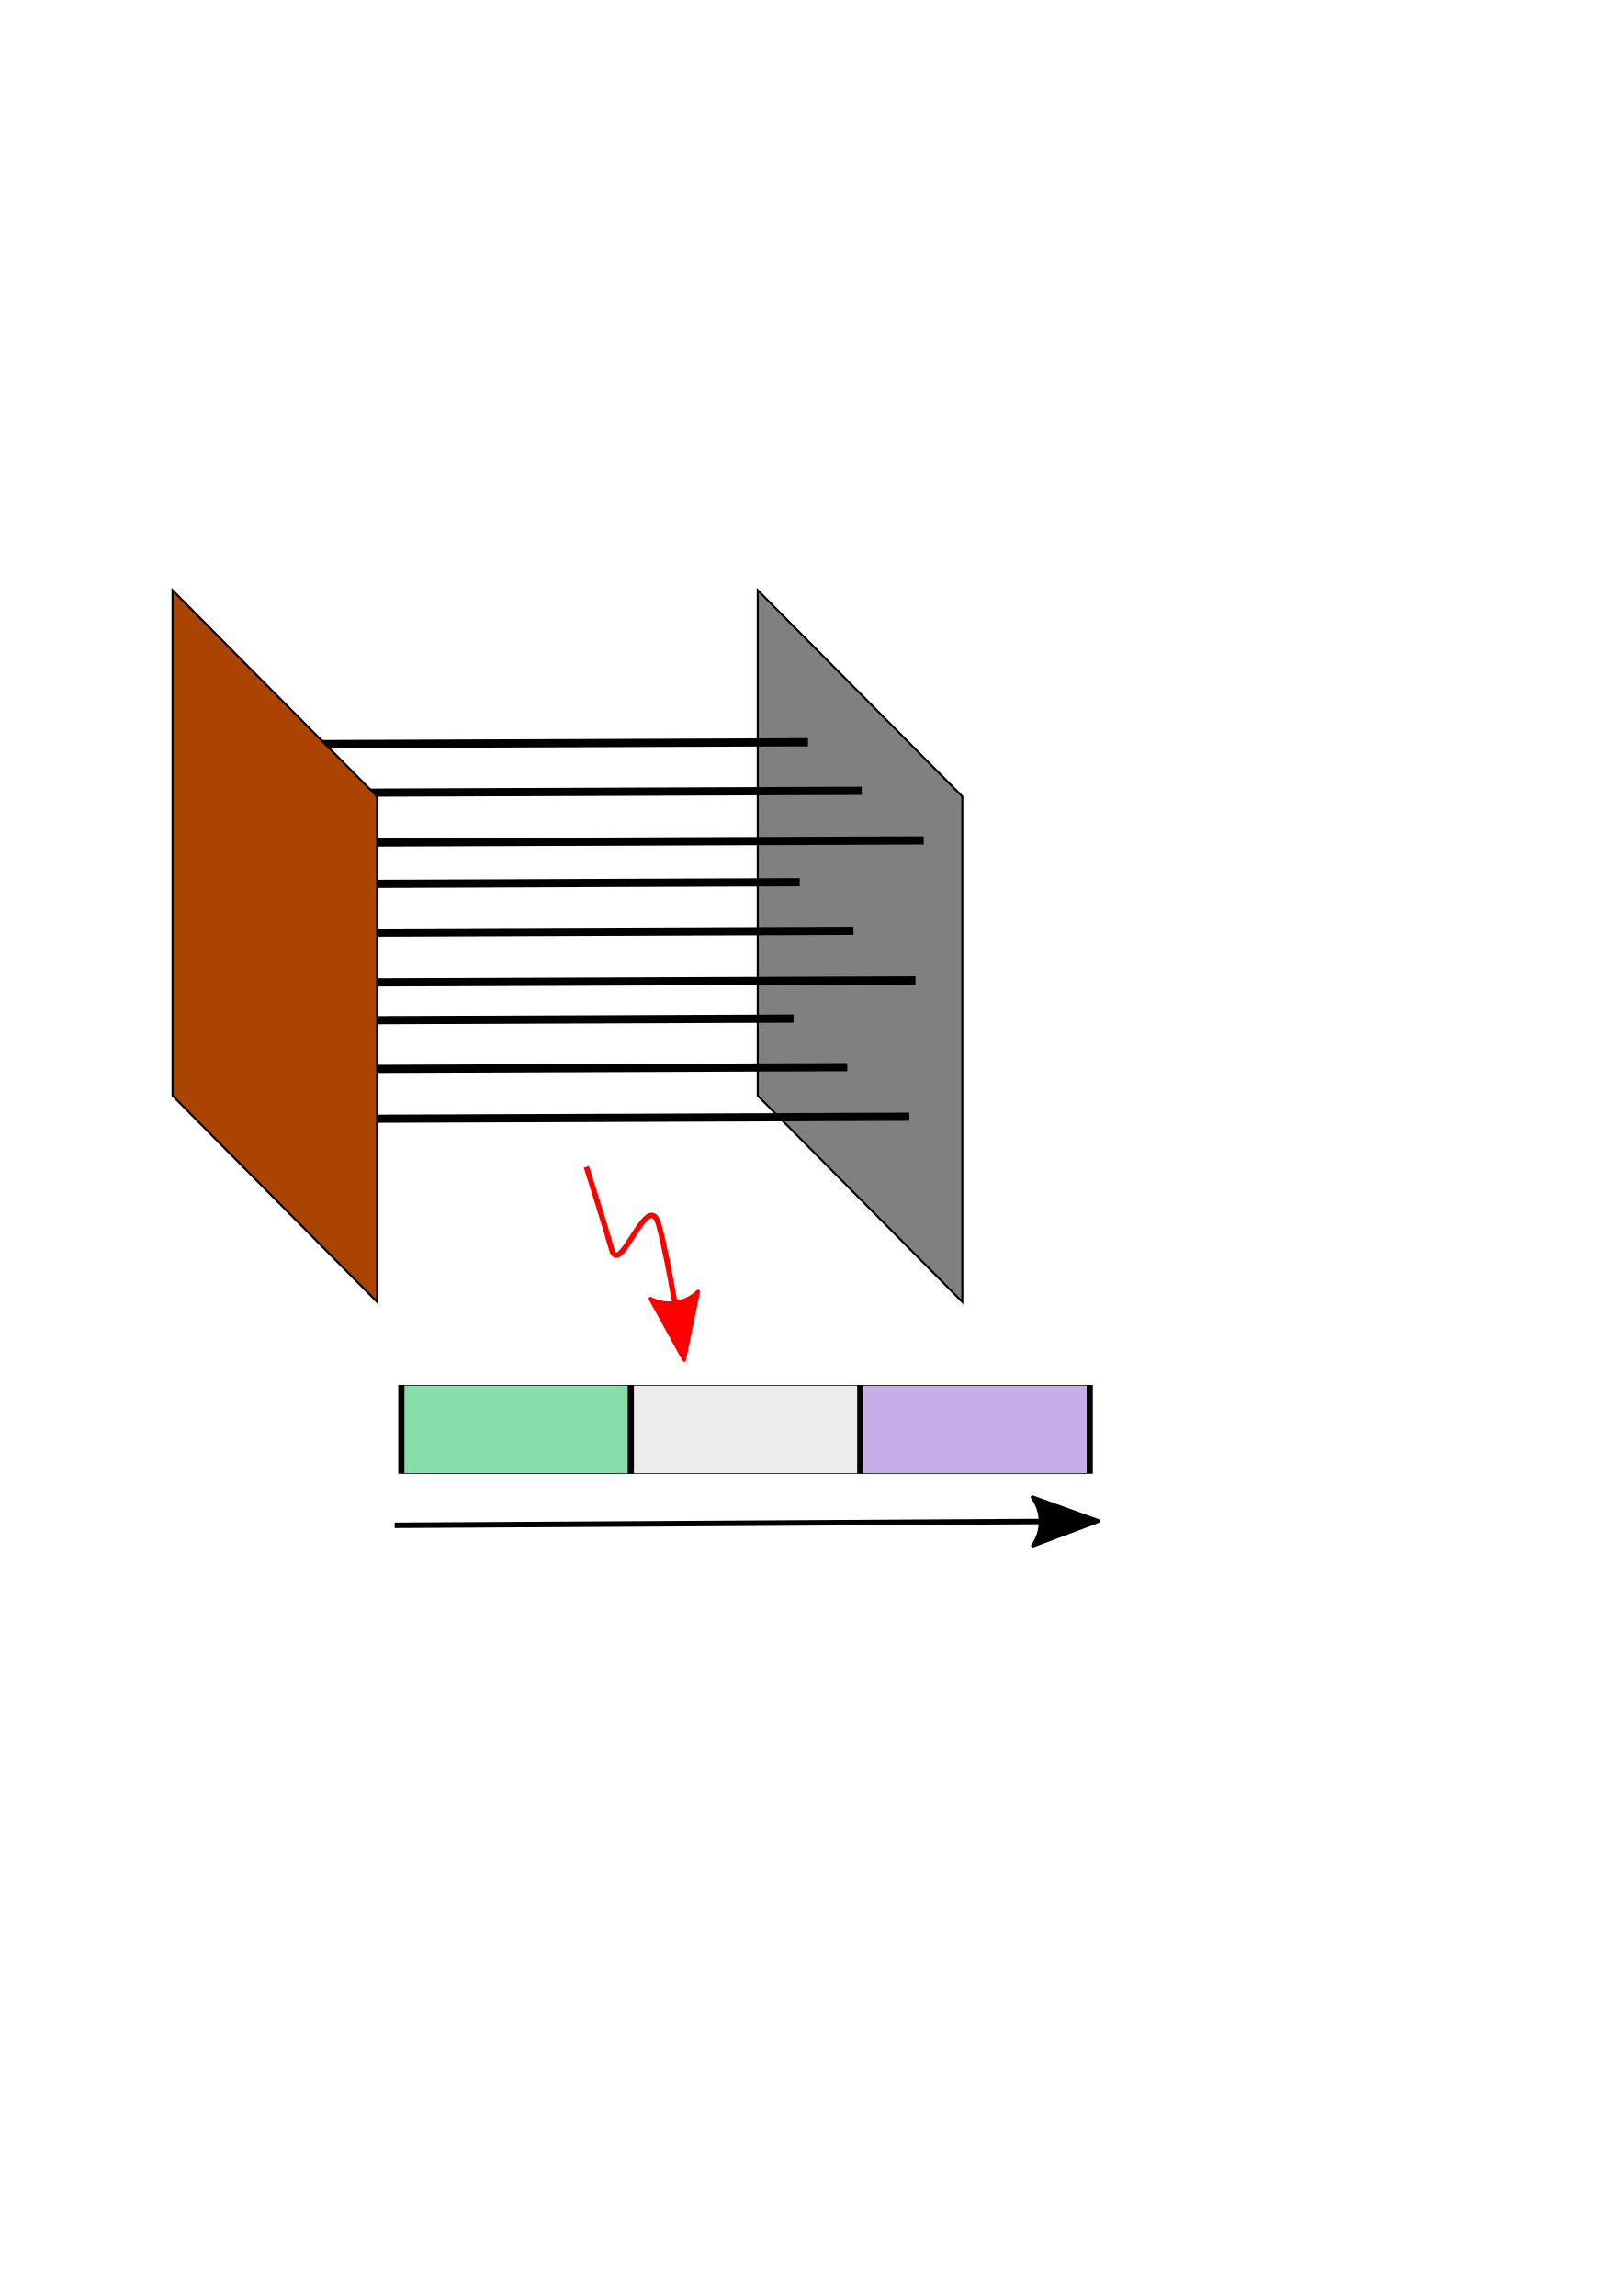
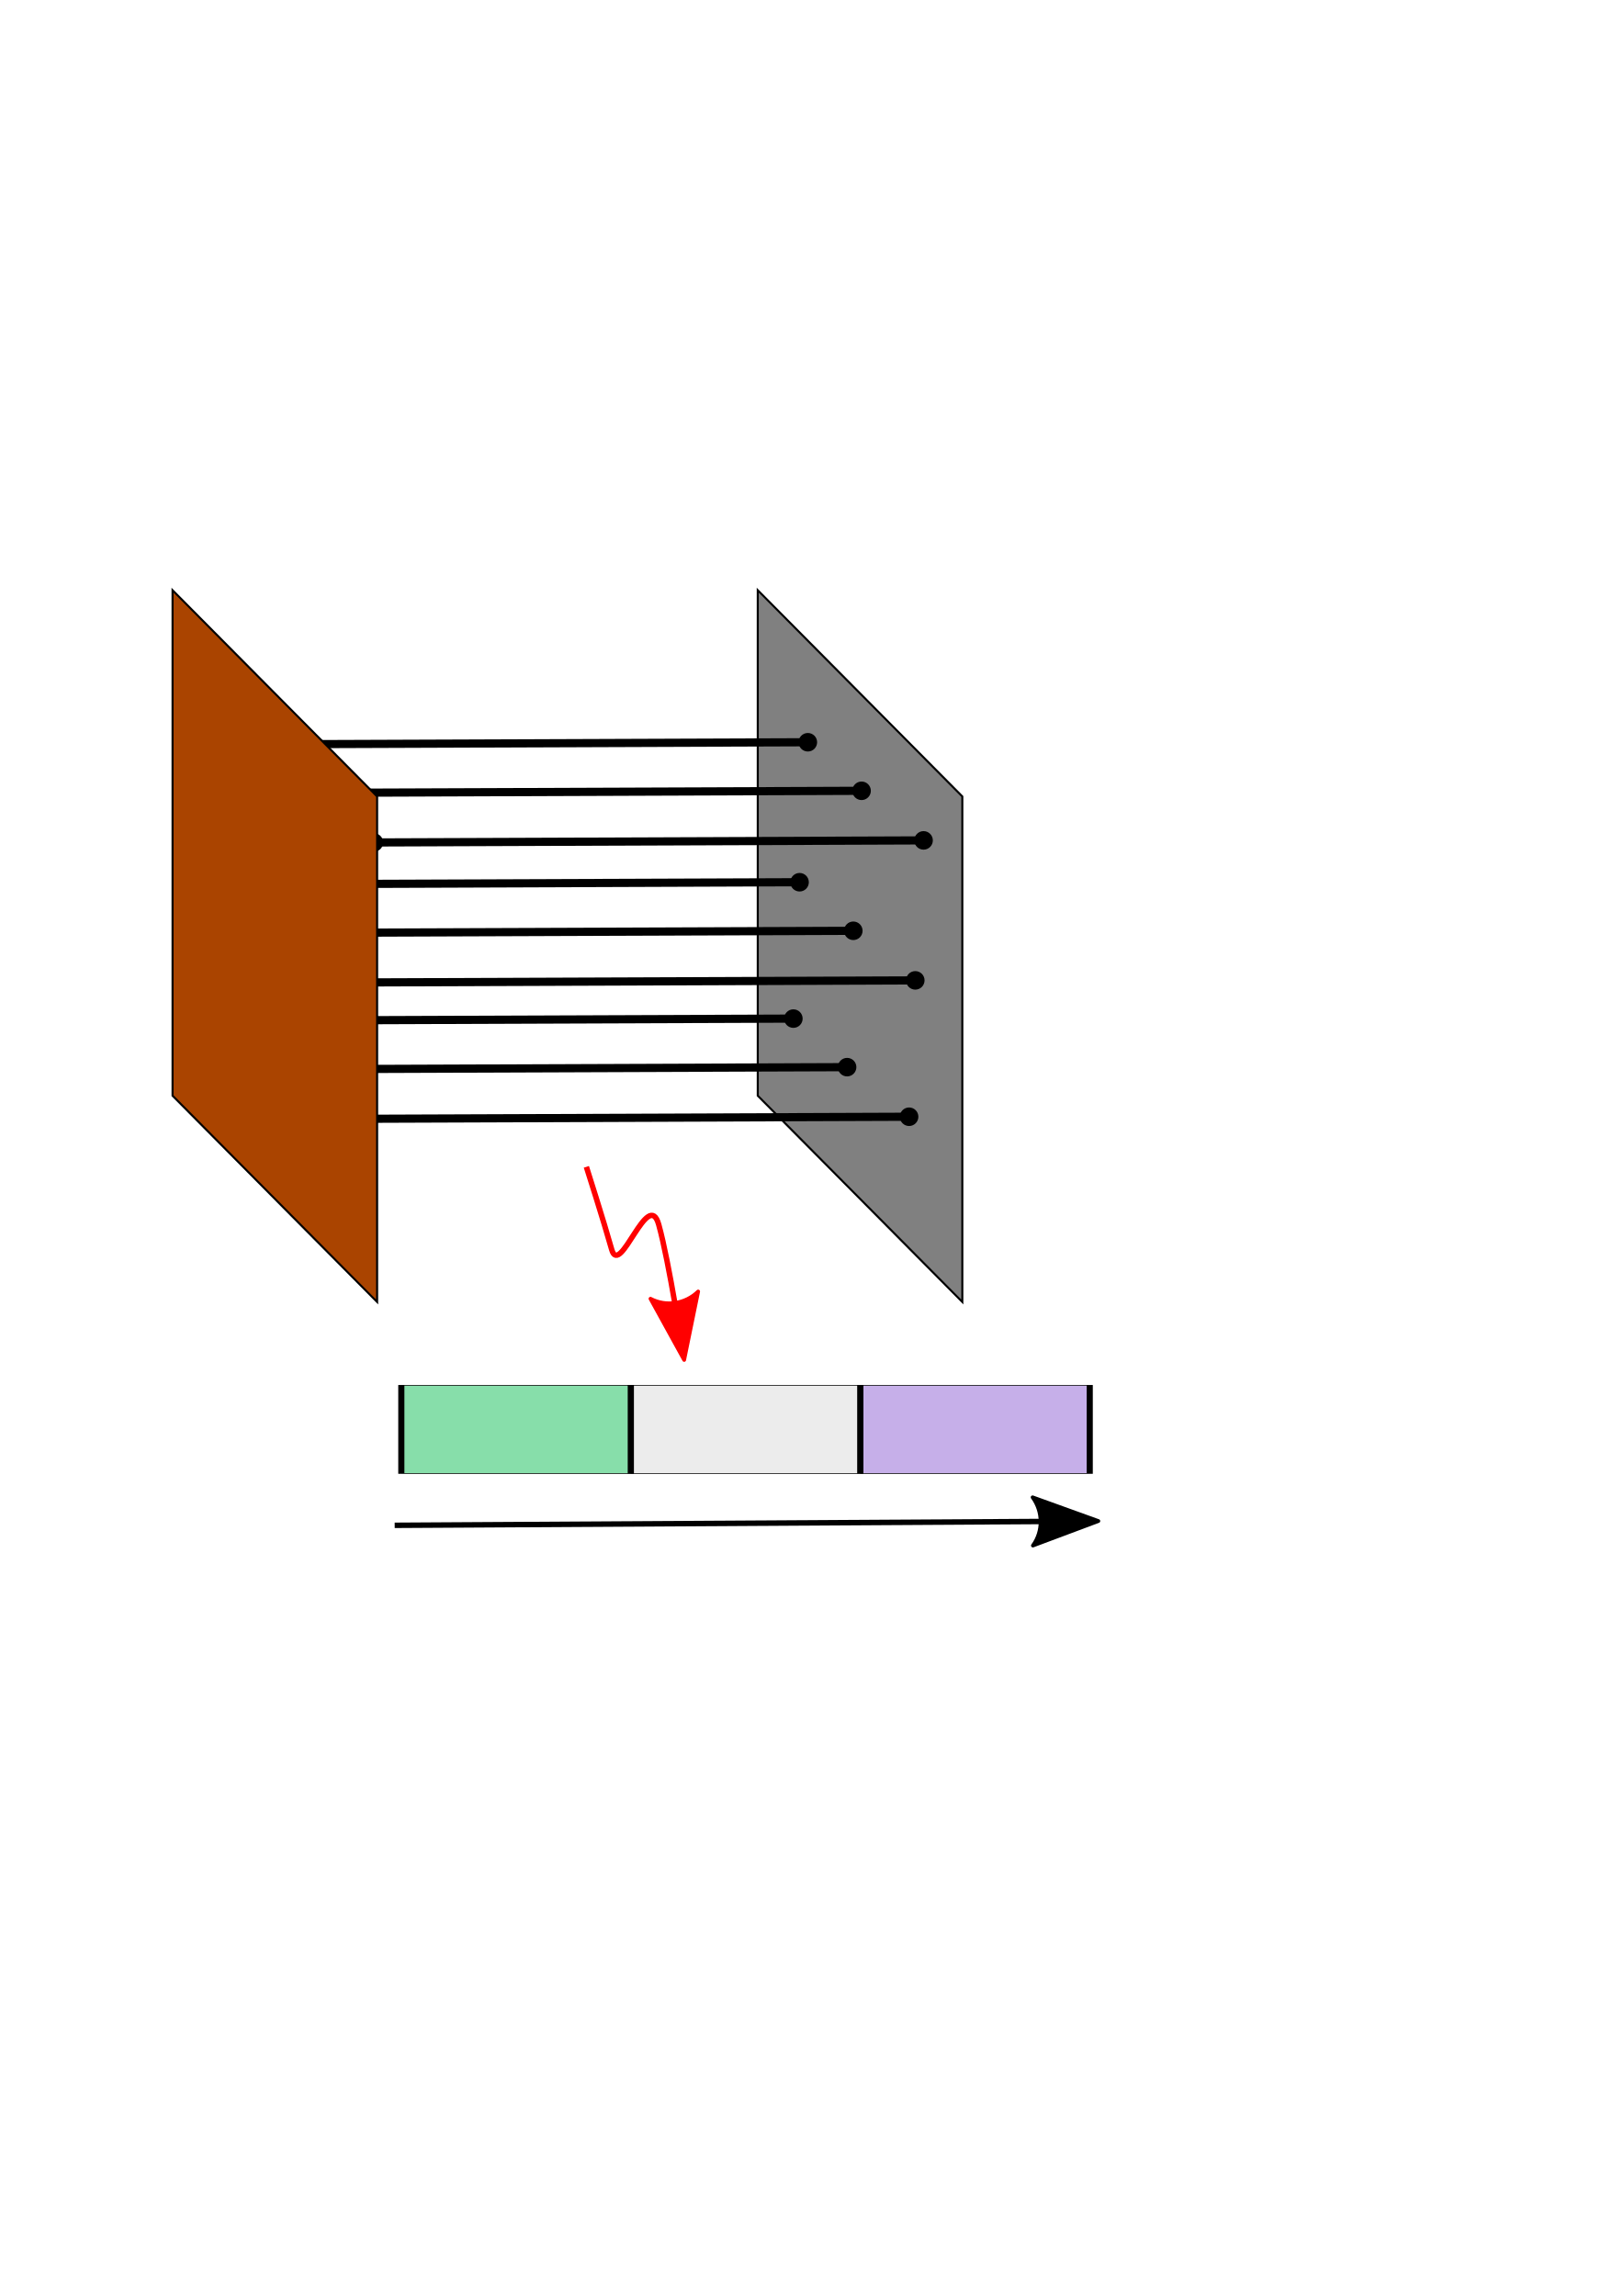
<svg xmlns="http://www.w3.org/2000/svg" width="210mm" height="297mm" viewBox="0 0 210 297" version="1.1" id="svg8">
  <defs id="defs2">
+     <marker style="overflow:visible" id="marker4454" refX="0.0" refY="0.0" orient="auto">
+       <path transform="scale(0.2) translate(7.4, 1)" style="fill-rule:evenodd;stroke:#000000;stroke-width:1pt;stroke-opacity:1;fill:#000000;fill-opacity:1" d="M -2.5,-1.0 C -2.5,1.76 -4.74,4.0 -7.5,4.0 C -10.26,4.0 -12.5,1.76 -12.5,-1.0 C -12.5,-3.76 -10.26,-6.0 -7.5,-6.0 C -4.74,-6.0 -2.5,-3.76 -2.5,-1.0 z " id="path4452" />
+     </marker>
+     <marker style="overflow:visible" id="marker4300" refX="0.0" refY="0.0" orient="auto">
+       <path transform="scale(0.2) translate(7.4, 1)" style="fill-rule:evenodd;stroke:#000000;stroke-width:1pt;stroke-opacity:1;fill:#000000;fill-opacity:1" d="M -2.5,-1.0 C -2.5,1.76 -4.74,4.0 -7.5,4.0 C -10.26,4.0 -12.5,1.76 -12.5,-1.0 C -12.5,-3.76 -10.26,-6.0 -7.5,-6.0 C -4.74,-6.0 -2.5,-3.76 -2.5,-1.0 z " id="path4298" />
+     </marker>
+     <marker orient="auto" refY="0.0" refX="0.0" id="marker4152" style="overflow:visible">
+       <path id="path4150" d="M -2.5,-1.0 C -2.5,1.76 -4.74,4.0 -7.5,4.0 C -10.26,4.0 -12.5,1.76 -12.5,-1.0 C -12.5,-3.76 -10.26,-6.0 -7.5,-6.0 C -4.74,-6.0 -2.5,-3.76 -2.5,-1.0 z " style="fill-rule:evenodd;stroke:#000000;stroke-width:1pt;stroke-opacity:1;fill:#000000;fill-opacity:1" transform="scale(0.2) translate(7.4, 1)" />
+     </marker>
+     <marker style="overflow:visible" id="marker4010" refX="0.0" refY="0.0" orient="auto">
+       <path transform="scale(0.2) translate(7.4, 1)" style="fill-rule:evenodd;stroke:#000000;stroke-width:1pt;stroke-opacity:1;fill:#000000;fill-opacity:1" d="M -2.5,-1.0 C -2.5,1.76 -4.74,4.0 -7.5,4.0 C -10.26,4.0 -12.5,1.76 -12.5,-1.0 C -12.5,-3.76 -10.26,-6.0 -7.5,-6.0 C -4.74,-6.0 -2.5,-3.76 -2.5,-1.0 z " id="path4008" />
+     </marker>
+     <marker style="overflow:visible" id="marker3880" refX="0.0" refY="0.0" orient="auto">
+       <path transform="scale(0.2) translate(7.4, 1)" style="fill-rule:evenodd;stroke:#000000;stroke-width:1pt;stroke-opacity:1;fill:#000000;fill-opacity:1" d="M -2.5,-1.0 C -2.5,1.76 -4.74,4.0 -7.5,4.0 C -10.26,4.0 -12.5,1.76 -12.5,-1.0 C -12.5,-3.76 -10.26,-6.0 -7.5,-6.0 C -4.74,-6.0 -2.5,-3.76 -2.5,-1.0 z " id="path3878" />
+     </marker>
+     <marker orient="auto" refY="0.0" refX="0.0" id="marker3750" style="overflow:visible">
+       <path id="path3748" d="M -2.5,-1.0 C -2.5,1.76 -4.74,4.0 -7.5,4.0 C -10.26,4.0 -12.5,1.76 -12.5,-1.0 C -12.5,-3.76 -10.26,-6.0 -7.5,-6.0 C -4.74,-6.0 -2.5,-3.76 -2.5,-1.0 z " style="fill-rule:evenodd;stroke:#000000;stroke-width:1pt;stroke-opacity:1;fill:#000000;fill-opacity:1" transform="scale(0.2) translate(7.4, 1)" />
+     </marker>
+     <marker style="overflow:visible" id="marker3611" refX="0.0" refY="0.0" orient="auto">
+       <path transform="scale(0.2) translate(7.4, 1)" style="fill-rule:evenodd;stroke:#000000;stroke-width:1pt;stroke-opacity:1;fill:#000000;fill-opacity:1" d="M -2.5,-1.0 C -2.5,1.76 -4.74,4.0 -7.5,4.0 C -10.26,4.0 -12.5,1.76 -12.5,-1.0 C -12.5,-3.76 -10.26,-6.0 -7.5,-6.0 C -4.74,-6.0 -2.5,-3.76 -2.5,-1.0 z " id="path3609" />
+     </marker>
+     <marker style="overflow:visible" id="marker3499" refX="0.0" refY="0.0" orient="auto">
+       <path transform="scale(0.2) translate(7.4, 1)" style="fill-rule:evenodd;stroke:#000000;stroke-width:1pt;stroke-opacity:1;fill:#000000;fill-opacity:1" d="M -2.5,-1.0 C -2.5,1.76 -4.74,4.0 -7.5,4.0 C -10.26,4.0 -12.5,1.76 -12.5,-1.0 C -12.5,-3.76 -10.26,-6.0 -7.5,-6.0 C -4.74,-6.0 -2.5,-3.76 -2.5,-1.0 z " id="path3497" />
+     </marker>
+     <marker orient="auto" refY="0.0" refX="0.0" id="marker3387" style="overflow:visible">
+       <path id="path3385" d="M -2.5,-1.0 C -2.5,1.76 -4.74,4.0 -7.5,4.0 C -10.26,4.0 -12.5,1.76 -12.5,-1.0 C -12.5,-3.76 -10.26,-6.0 -7.5,-6.0 C -4.74,-6.0 -2.5,-3.76 -2.5,-1.0 z " style="fill-rule:evenodd;stroke:#000000;stroke-width:1pt;stroke-opacity:1;fill:#000000;fill-opacity:1" transform="scale(0.2) translate(7.4, 1)" />
+     </marker>
+     <marker style="overflow:visible" id="marker3281" refX="0.0" refY="0.0" orient="auto">
+       <path transform="scale(0.2) translate(7.4, 1)" style="fill-rule:evenodd;stroke:#000000;stroke-width:1pt;stroke-opacity:1;fill:#000000;fill-opacity:1" d="M -2.5,-1.0 C -2.5,1.76 -4.74,4.0 -7.5,4.0 C -10.26,4.0 -12.5,1.76 -12.5,-1.0 C -12.5,-3.76 -10.26,-6.0 -7.5,-6.0 C -4.74,-6.0 -2.5,-3.76 -2.5,-1.0 z " id="path3279" />
+     </marker>
+     <marker style="overflow:visible" id="marker3187" refX="0.0" refY="0.0" orient="auto">
+       <path transform="scale(0.2) translate(7.4, 1)" style="fill-rule:evenodd;stroke:#000000;stroke-width:1pt;stroke-opacity:1;fill:#000000;fill-opacity:1" d="M -2.5,-1.0 C -2.5,1.76 -4.74,4.0 -7.5,4.0 C -10.26,4.0 -12.5,1.76 -12.5,-1.0 C -12.5,-3.76 -10.26,-6.0 -7.5,-6.0 C -4.74,-6.0 -2.5,-3.76 -2.5,-1.0 z " id="path3185" />
+     </marker>
+     <marker orient="auto" refY="0.0" refX="0.0" id="marker3093" style="overflow:visible">
+       <path id="path3091" d="M -2.5,-1.0 C -2.5,1.76 -4.74,4.0 -7.5,4.0 C -10.26,4.0 -12.5,1.76 -12.5,-1.0 C -12.5,-3.76 -10.26,-6.0 -7.5,-6.0 C -4.74,-6.0 -2.5,-3.76 -2.5,-1.0 z " style="fill-rule:evenodd;stroke:#000000;stroke-width:1pt;stroke-opacity:1;fill:#000000;fill-opacity:1" transform="scale(0.2) translate(7.4, 1)" />
+     </marker>
+     <marker style="overflow:visible" id="marker2990" refX="0.0" refY="0.0" orient="auto">
+       <path transform="scale(0.2) translate(7.4, 1)" style="fill-rule:evenodd;stroke:#000000;stroke-width:1pt;stroke-opacity:1;fill:#000000;fill-opacity:1" d="M -2.5,-1.0 C -2.5,1.76 -4.74,4.0 -7.5,4.0 C -10.26,4.0 -12.5,1.76 -12.5,-1.0 C -12.5,-3.76 -10.26,-6.0 -7.5,-6.0 C -4.74,-6.0 -2.5,-3.76 -2.5,-1.0 z " id="path2988" />
+     </marker>
+     <marker style="overflow:visible" id="marker2914" refX="0.0" refY="0.0" orient="auto">
+       <path transform="scale(0.2) translate(7.4, 1)" style="fill-rule:evenodd;stroke:#000000;stroke-width:1pt;stroke-opacity:1;fill:#000000;fill-opacity:1" d="M -2.5,-1.0 C -2.5,1.76 -4.74,4.0 -7.5,4.0 C -10.26,4.0 -12.5,1.76 -12.5,-1.0 C -12.5,-3.76 -10.26,-6.0 -7.5,-6.0 C -4.74,-6.0 -2.5,-3.76 -2.5,-1.0 z " id="path2912" />
+     </marker>
+     <marker orient="auto" refY="0.0" refX="0.0" id="marker2838" style="overflow:visible">
+       <path id="path2836" d="M -2.5,-1.0 C -2.5,1.76 -4.74,4.0 -7.5,4.0 C -10.26,4.0 -12.5,1.76 -12.5,-1.0 C -12.5,-3.76 -10.26,-6.0 -7.5,-6.0 C -4.74,-6.0 -2.5,-3.76 -2.5,-1.0 z " style="fill-rule:evenodd;stroke:#000000;stroke-width:1pt;stroke-opacity:1;fill:#000000;fill-opacity:1" transform="scale(0.2) translate(7.4, 1)" />
+     </marker>
+     <marker style="overflow:visible" id="marker2762" refX="0.0" refY="0.0" orient="auto">
+       <path transform="scale(0.2) translate(7.4, 1)" style="fill-rule:evenodd;stroke:#000000;stroke-width:1pt;stroke-opacity:1;fill:#000000;fill-opacity:1" d="M -2.5,-1.0 C -2.5,1.76 -4.74,4.0 -7.5,4.0 C -10.26,4.0 -12.5,1.76 -12.5,-1.0 C -12.5,-3.76 -10.26,-6.0 -7.5,-6.0 C -4.74,-6.0 -2.5,-3.76 -2.5,-1.0 z " id="path2760" />
+     </marker>
+     <marker style="overflow:visible" id="marker2704" refX="0.0" refY="0.0" orient="auto">
+       <path transform="scale(0.2) translate(7.4, 1)" style="fill-rule:evenodd;stroke:#000000;stroke-width:1pt;stroke-opacity:1;fill:#000000;fill-opacity:1" d="M -2.5,-1.0 C -2.5,1.76 -4.74,4.0 -7.5,4.0 C -10.26,4.0 -12.5,1.76 -12.5,-1.0 C -12.5,-3.76 -10.26,-6.0 -7.5,-6.0 C -4.74,-6.0 -2.5,-3.76 -2.5,-1.0 z " id="path2702" />
+     </marker>
+     <marker orient="auto" refY="0.0" refX="0.0" id="marker2646" style="overflow:visible">
+       <path id="path2644" d="M -2.5,-1.0 C -2.5,1.76 -4.74,4.0 -7.5,4.0 C -10.26,4.0 -12.5,1.76 -12.5,-1.0 C -12.5,-3.76 -10.26,-6.0 -7.5,-6.0 C -4.74,-6.0 -2.5,-3.76 -2.5,-1.0 z " style="fill-rule:evenodd;stroke:#000000;stroke-width:1pt;stroke-opacity:1;fill:#000000;fill-opacity:1" transform="scale(0.2) translate(7.4, 1)" />
+     </marker>
+     <marker orient="auto" refY="0.0" refX="0.0" id="marker2603" style="overflow:visible">
+       <path id="path2601" d="M -2.5,-1.0 C -2.5,1.76 -4.74,4.0 -7.5,4.0 C -10.26,4.0 -12.5,1.76 -12.5,-1.0 C -12.5,-3.76 -10.26,-6.0 -7.5,-6.0 C -4.74,-6.0 -2.5,-3.76 -2.5,-1.0 z " style="fill-rule:evenodd;stroke:#000000;stroke-width:1.0pt" transform="scale(0.2) translate(7.4, 1)" />
+     </marker>
+     <marker orient="auto" refY="0.0" refX="0.0" id="marker2569" style="overflow:visible">
+       <path id="path2567" d="M -2.5,-1.0 C -2.5,1.76 -4.74,4.0 -7.5,4.0 C -10.26,4.0 -12.5,1.76 -12.5,-1.0 C -12.5,-3.76 -10.26,-6.0 -7.5,-6.0 C -4.74,-6.0 -2.5,-3.76 -2.5,-1.0 z " style="fill-rule:evenodd;stroke:#000000;stroke-width:1.0pt" transform="scale(0.2) translate(7.4, 1)" />
+     </marker>
+     <marker orient="auto" refY="0.0" refX="0.0" id="DotS" style="overflow:visible">
+       <path id="path935" d="M -2.5,-1.0 C -2.5,1.76 -4.74,4.0 -7.5,4.0 C -10.26,4.0 -12.5,1.76 -12.5,-1.0 C -12.5,-3.76 -10.26,-6.0 -7.5,-6.0 C -4.74,-6.0 -2.5,-3.76 -2.5,-1.0 z " style="fill-rule:evenodd;stroke:#000000;stroke-width:1.0pt" transform="scale(0.2) translate(7.4, 1)" />
+     </marker>
    <marker orient="auto" refY="0.0" refX="0.0" id="marker8511" style="overflow:visible;">
      <path id="path8509" style="fill-rule:evenodd;stroke-width:0.625;stroke-linejoin:round;stroke:#ff0000;stroke-opacity:1;fill:#ff0000;fill-opacity:1" d="M 8.719,4.034 L -2.207,0.016 L 8.719,-4.002 C 6.973,-1.63 6.983,1.616 8.719,4.034 z " transform="scale(1.1) rotate(180) translate(1,0)" />
    </marker>
    <marker orient="auto" refY="0.0" refX="0.0" id="Arrow2Lend" style="overflow:visible;">
      <path id="path8262" style="fill-rule:evenodd;stroke-width:0.625;stroke-linejoin:round;stroke:#000000;stroke-opacity:1;fill:#000000;fill-opacity:1" d="M 8.719,4.034 L -2.207,0.016 L 8.719,-4.002 C 6.973,-1.63 6.983,1.616 8.719,4.034 z " transform="scale(1.1) rotate(180) translate(1,0)" />
    </marker>
    <marker orient="auto" refY="0.0" refX="0.0" id="Arrow1Lend" style="overflow:visible;">
      <path id="path8244" d="M 0.0,0.0 L 5.0,-5.0 L -12.5,0.0 L 5.0,5.0 L 0.0,0.0 z " style="fill-rule:evenodd;stroke:#ff0000;stroke-width:1pt;stroke-opacity:1;fill:#ff0000;fill-opacity:1" transform="scale(0.8) rotate(180) translate(12.5,0)" />
    </marker>
  </defs>
  <g id="layer1">
    <rect id="rect3801-3-61" width="37.576" height="65.39" x="139.182" y="-22.482" style="fill:#808080;fill-opacity:1;stroke:#000000;stroke-width:0.373;stroke-opacity:1" transform="matrix(0.7041362,0.710065,0,1,0,0)" />
    <g id="g8161" transform="matrix(1.570399,0,0,0.1743608,-66.12176,143.853)" style="stroke-width:1.911">
      <rect style="fill:#c6afe9;stroke:#000000;stroke-width:0.506;stroke-opacity:1" y="202.719" x="112.954" height="65.39" width="18.899" id="rect3801-9" />
      <rect style="fill:#ececec;stroke:#000000;stroke-width:0.506;stroke-opacity:1" y="202.719" x="94.055" height="65.39" width="18.899" id="rect3801-1" />
      <rect style="fill:#87deaa;stroke:#000000;stroke-width:0.506;stroke-opacity:1" y="202.719" x="75.157" height="65.39" width="18.899" id="rect3801-5" />
    </g>
-     <g id="g8195">
-       <path id="path8163" d="m 33.409,96.281 71.094,-0.267" style="fill:none;stroke:#000000;stroke-width:1.058;stroke-linecap:butt;stroke-linejoin:miter;stroke-miterlimit:4;stroke-dasharray:none;stroke-opacity:1" />
-       <path id="path8163-2" d="m 40.358,102.561 71.094,-0.267" style="fill:none;stroke:#000000;stroke-width:1.058;stroke-linecap:butt;stroke-linejoin:miter;stroke-miterlimit:4;stroke-dasharray:none;stroke-opacity:1" />
-       <path id="path8163-8" d="m 48.376,108.976 71.094,-0.267" style="fill:none;stroke:#000000;stroke-width:1.058;stroke-linecap:butt;stroke-linejoin:miter;stroke-miterlimit:4;stroke-dasharray:none;stroke-opacity:1" />
-     </g>
-     <g transform="translate(-1.069078,18.10751)" id="g8195-3">
-       <path id="path8163-6" d="m 33.409,96.281 71.094,-0.267" style="fill:none;stroke:#000000;stroke-width:1.058;stroke-linecap:butt;stroke-linejoin:miter;stroke-miterlimit:4;stroke-dasharray:none;stroke-opacity:1" />
-       <path id="path8163-2-1" d="m 40.358,102.561 71.094,-0.267" style="fill:none;stroke:#000000;stroke-width:1.058;stroke-linecap:butt;stroke-linejoin:miter;stroke-miterlimit:4;stroke-dasharray:none;stroke-opacity:1" />
-       <path id="path8163-8-2" d="m 48.376,108.976 71.094,-0.267" style="fill:none;stroke:#000000;stroke-width:1.058;stroke-linecap:butt;stroke-linejoin:miter;stroke-miterlimit:4;stroke-dasharray:none;stroke-opacity:1" />
-     </g>
-     <g transform="translate(-1.870887,35.7473)" id="g8195-9">
-       <path id="path8163-3" d="m 33.409,96.281 71.094,-0.267" style="fill:none;stroke:#000000;stroke-width:1.058;stroke-linecap:butt;stroke-linejoin:miter;stroke-miterlimit:4;stroke-dasharray:none;stroke-opacity:1" />
-       <path id="path8163-2-19" d="m 40.358,102.561 71.094,-0.267" style="fill:none;stroke:#000000;stroke-width:1.058;stroke-linecap:butt;stroke-linejoin:miter;stroke-miterlimit:4;stroke-dasharray:none;stroke-opacity:1" />
-       <path id="path8163-8-4" d="m 48.376,108.976 71.094,-0.267" style="fill:none;stroke:#000000;stroke-width:1.058;stroke-linecap:butt;stroke-linejoin:miter;stroke-miterlimit:4;stroke-dasharray:none;stroke-opacity:1" />
+     <g id="g4639">
+       <path id="path8163" d="m 33.409,96.281 71.094,-0.267" style="fill:none;stroke:#000000;stroke-width:1.058;stroke-linecap:butt;stroke-linejoin:miter;stroke-miterlimit:4;stroke-dasharray:none;stroke-opacity:1;marker-start:url(#marker3880);marker-end:url(#marker4300)" />
+       <path id="path8163-2" d="m 40.358,102.561 71.094,-0.267" style="fill:none;stroke:#000000;stroke-width:1.058;stroke-linecap:butt;stroke-linejoin:miter;stroke-miterlimit:4;stroke-dasharray:none;stroke-opacity:1;marker-start:url(#marker3750);marker-end:url(#marker4152)" />
+       <path id="path8163-8" d="m 48.376,108.976 71.094,-0.267" style="fill:none;stroke:#000000;stroke-width:1.058;stroke-linecap:butt;stroke-linejoin:miter;stroke-miterlimit:4;stroke-dasharray:none;stroke-opacity:1;marker-start:url(#marker4010);marker-end:url(#marker4454)" />
+       <path id="path8163-6" d="M 32.34,114.388 103.433,114.121" style="fill:none;stroke:#000000;stroke-width:1.058;stroke-linecap:butt;stroke-linejoin:miter;stroke-miterlimit:4;stroke-dasharray:none;stroke-opacity:1;marker-end:url(#marker3187);marker-start:url(#marker3499)" />
+       <path id="path8163-2-1" d="m 39.289,120.669 71.094,-0.267" style="fill:none;stroke:#000000;stroke-width:1.058;stroke-linecap:butt;stroke-linejoin:miter;stroke-miterlimit:4;stroke-dasharray:none;stroke-opacity:1;marker-end:url(#marker3093);marker-start:url(#marker3387)" />
+       <path id="path8163-8-2" d="M 47.307,127.083 118.4,126.816" style="fill:none;stroke:#000000;stroke-width:1.058;stroke-linecap:butt;stroke-linejoin:miter;stroke-miterlimit:4;stroke-dasharray:none;stroke-opacity:1;marker-end:url(#marker3281);marker-start:url(#marker3611)" />
+       <path id="path8163-3" d="m 31.538,132.028 71.094,-0.267" style="fill:none;stroke:#000000;stroke-width:1.058;stroke-linecap:butt;stroke-linejoin:miter;stroke-miterlimit:4;stroke-dasharray:none;stroke-opacity:1;marker-end:url(#marker2704);marker-start:url(#marker2914)" />
+       <path id="path8163-2-19" d="M 38.487,138.309 109.581,138.041" style="fill:none;stroke:#000000;stroke-width:1.058;stroke-linecap:butt;stroke-linejoin:miter;stroke-miterlimit:4;stroke-dasharray:none;stroke-opacity:1;marker-end:url(#marker2646);marker-start:url(#marker2838)" />
+       <path id="path8163-8-4" d="m 46.505,144.723 71.094,-0.267" style="fill:none;stroke:#000000;stroke-width:1.058;stroke-linecap:butt;stroke-linejoin:miter;stroke-miterlimit:4;stroke-dasharray:none;stroke-opacity:1;marker-end:url(#marker2762);marker-start:url(#marker2990)" />
    </g>
    <rect id="rect3801-3" width="37.576" height="65.39" x="31.693" y="53.842" style="fill:#aa4400;fill-opacity:1;stroke:#000000;stroke-width:0.373;stroke-opacity:1" transform="matrix(0.7041362,0.710065,0,1,0,0)" />
    <path style="fill:none;stroke:#ff0000;stroke-width:0.706;stroke-linecap:butt;stroke-linejoin:miter;stroke-miterlimit:4;stroke-dasharray:none;stroke-opacity:1;marker-end:url(#marker8511)" d="m 75.838,150.937 c 0,0 2.22,6.943 3.274,10.691 1.054,3.747 4.726,-8.081 6.084,-3.221 1.357,4.859 3.137,16.585 3.137,16.585" id="path8239" />
    <path style="fill:none;stroke:#000000;stroke-width:0.706;stroke-linecap:butt;stroke-linejoin:miter;stroke-miterlimit:4;stroke-dasharray:none;stroke-opacity:1;marker-end:url(#Arrow2Lend)" d="m 51.048,197.308 90.07,-0.535" id="path8505" />
  </g>
</svg>
